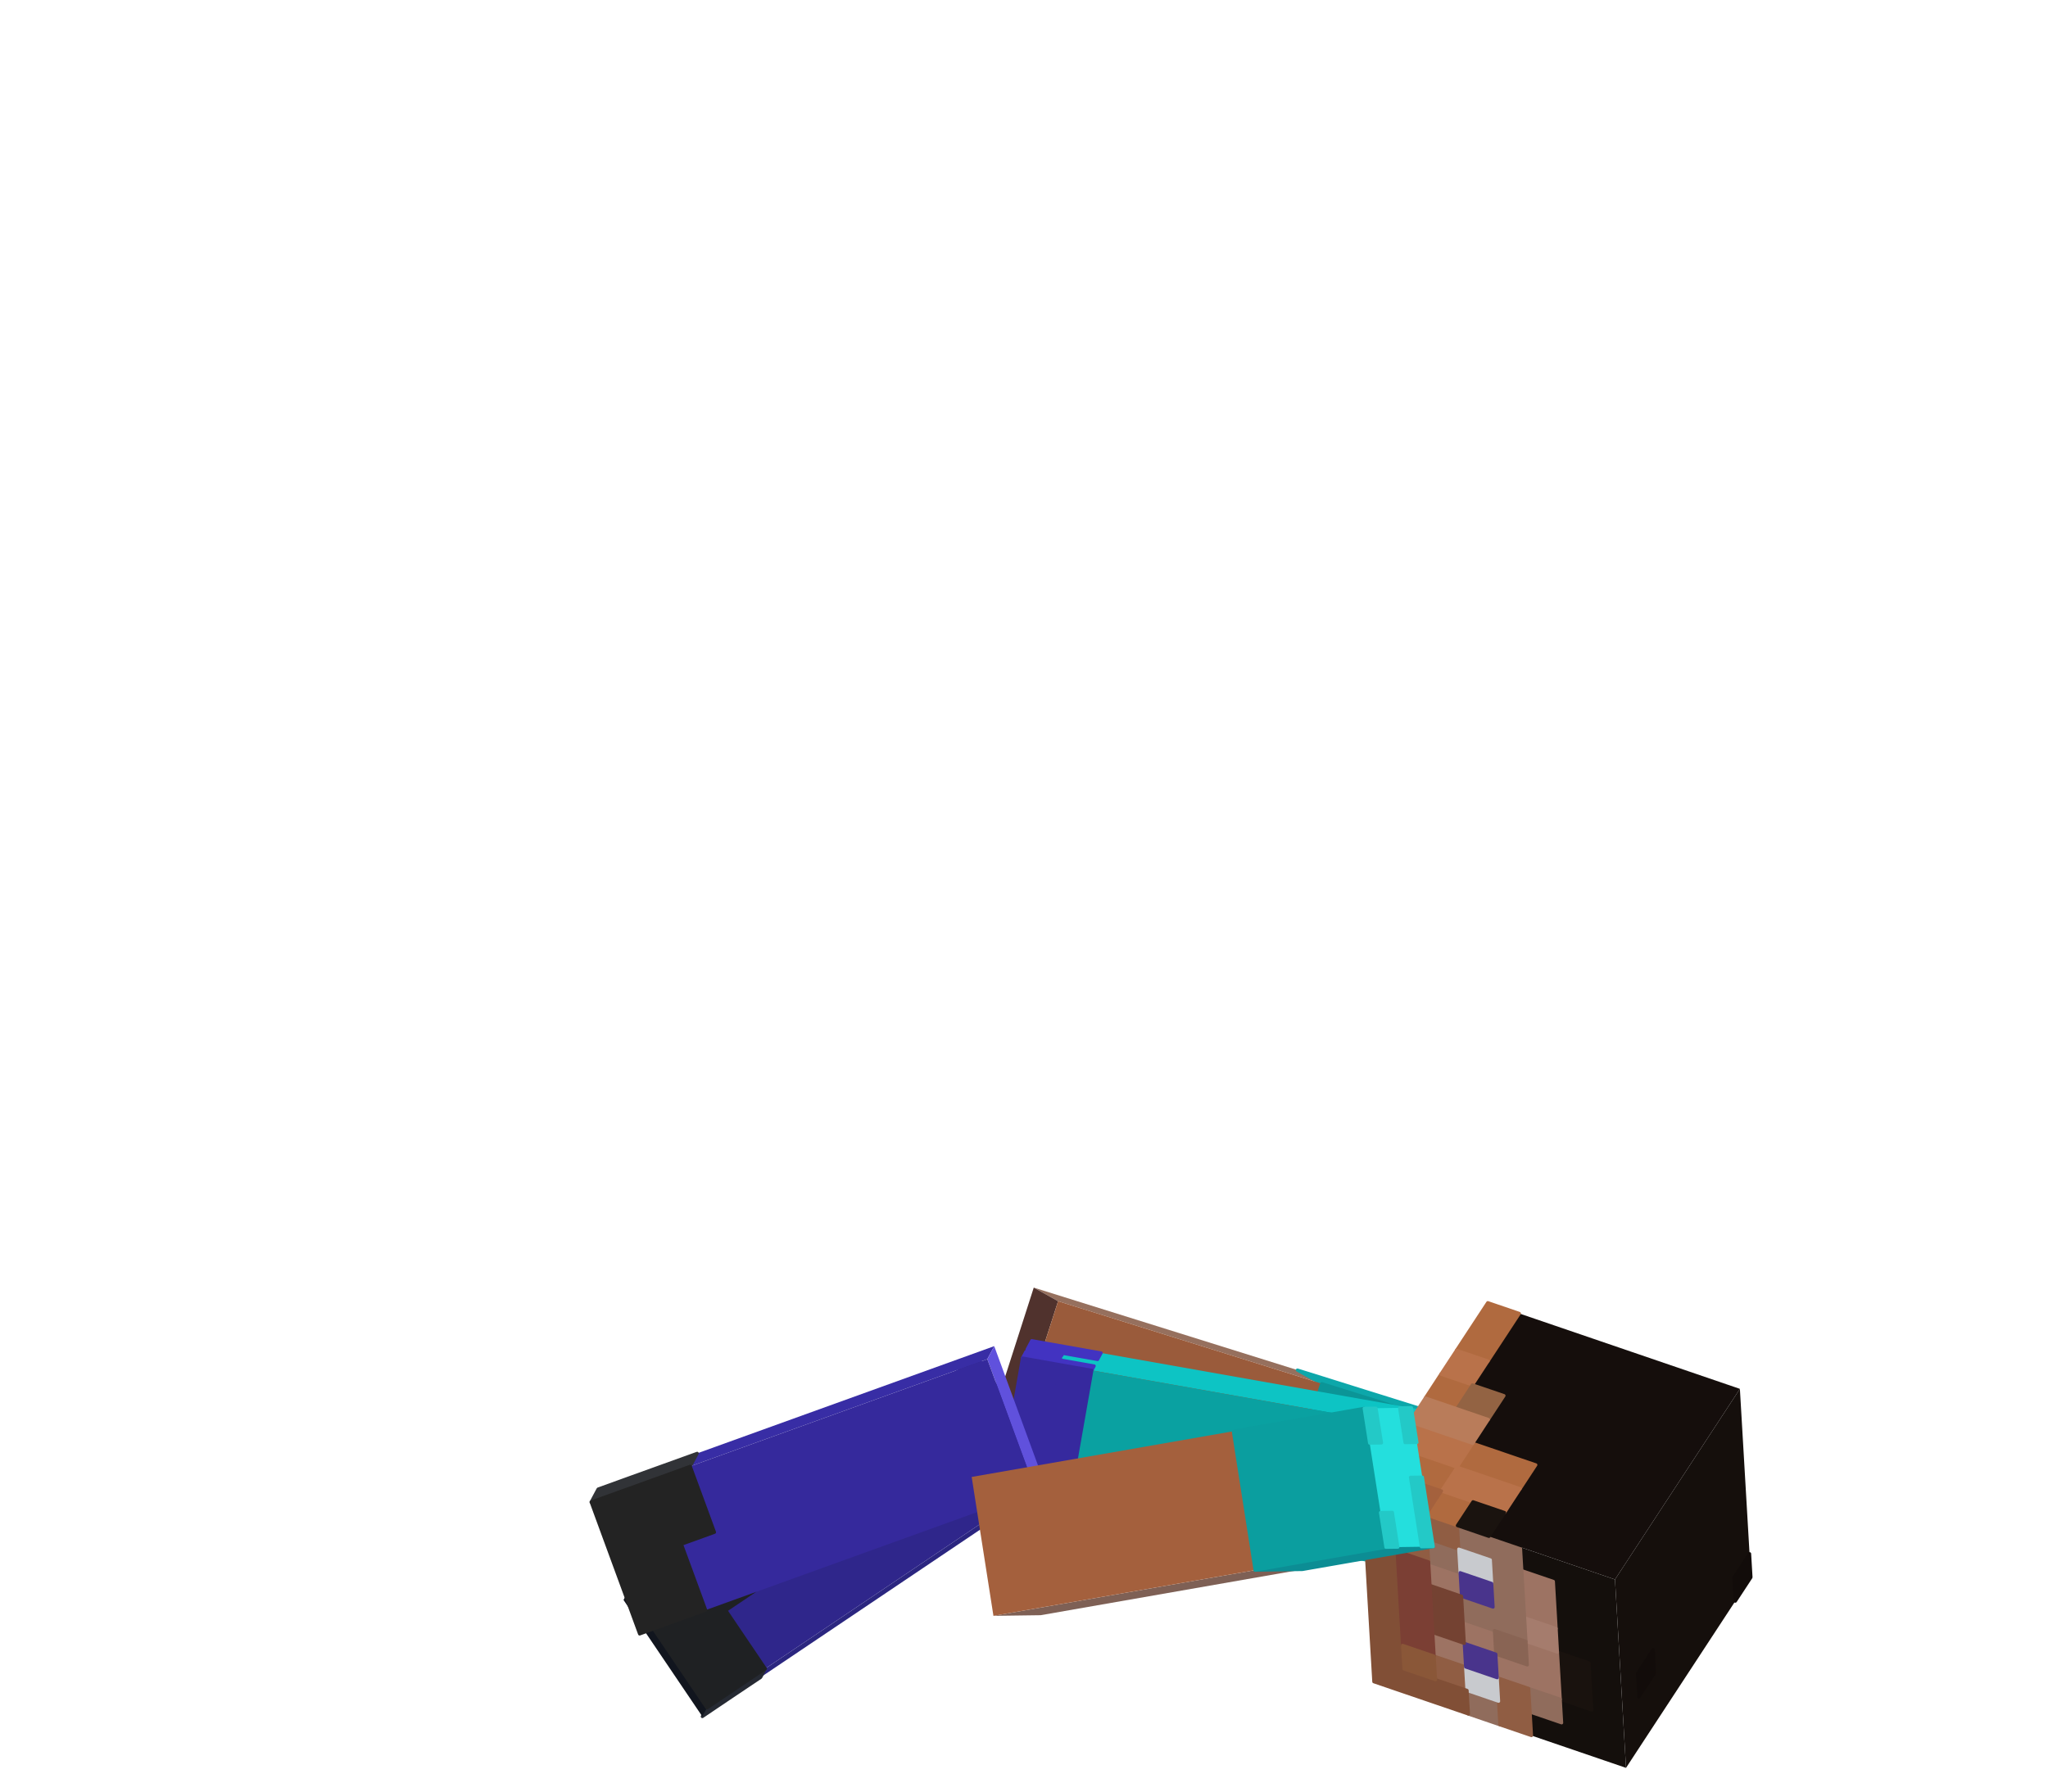
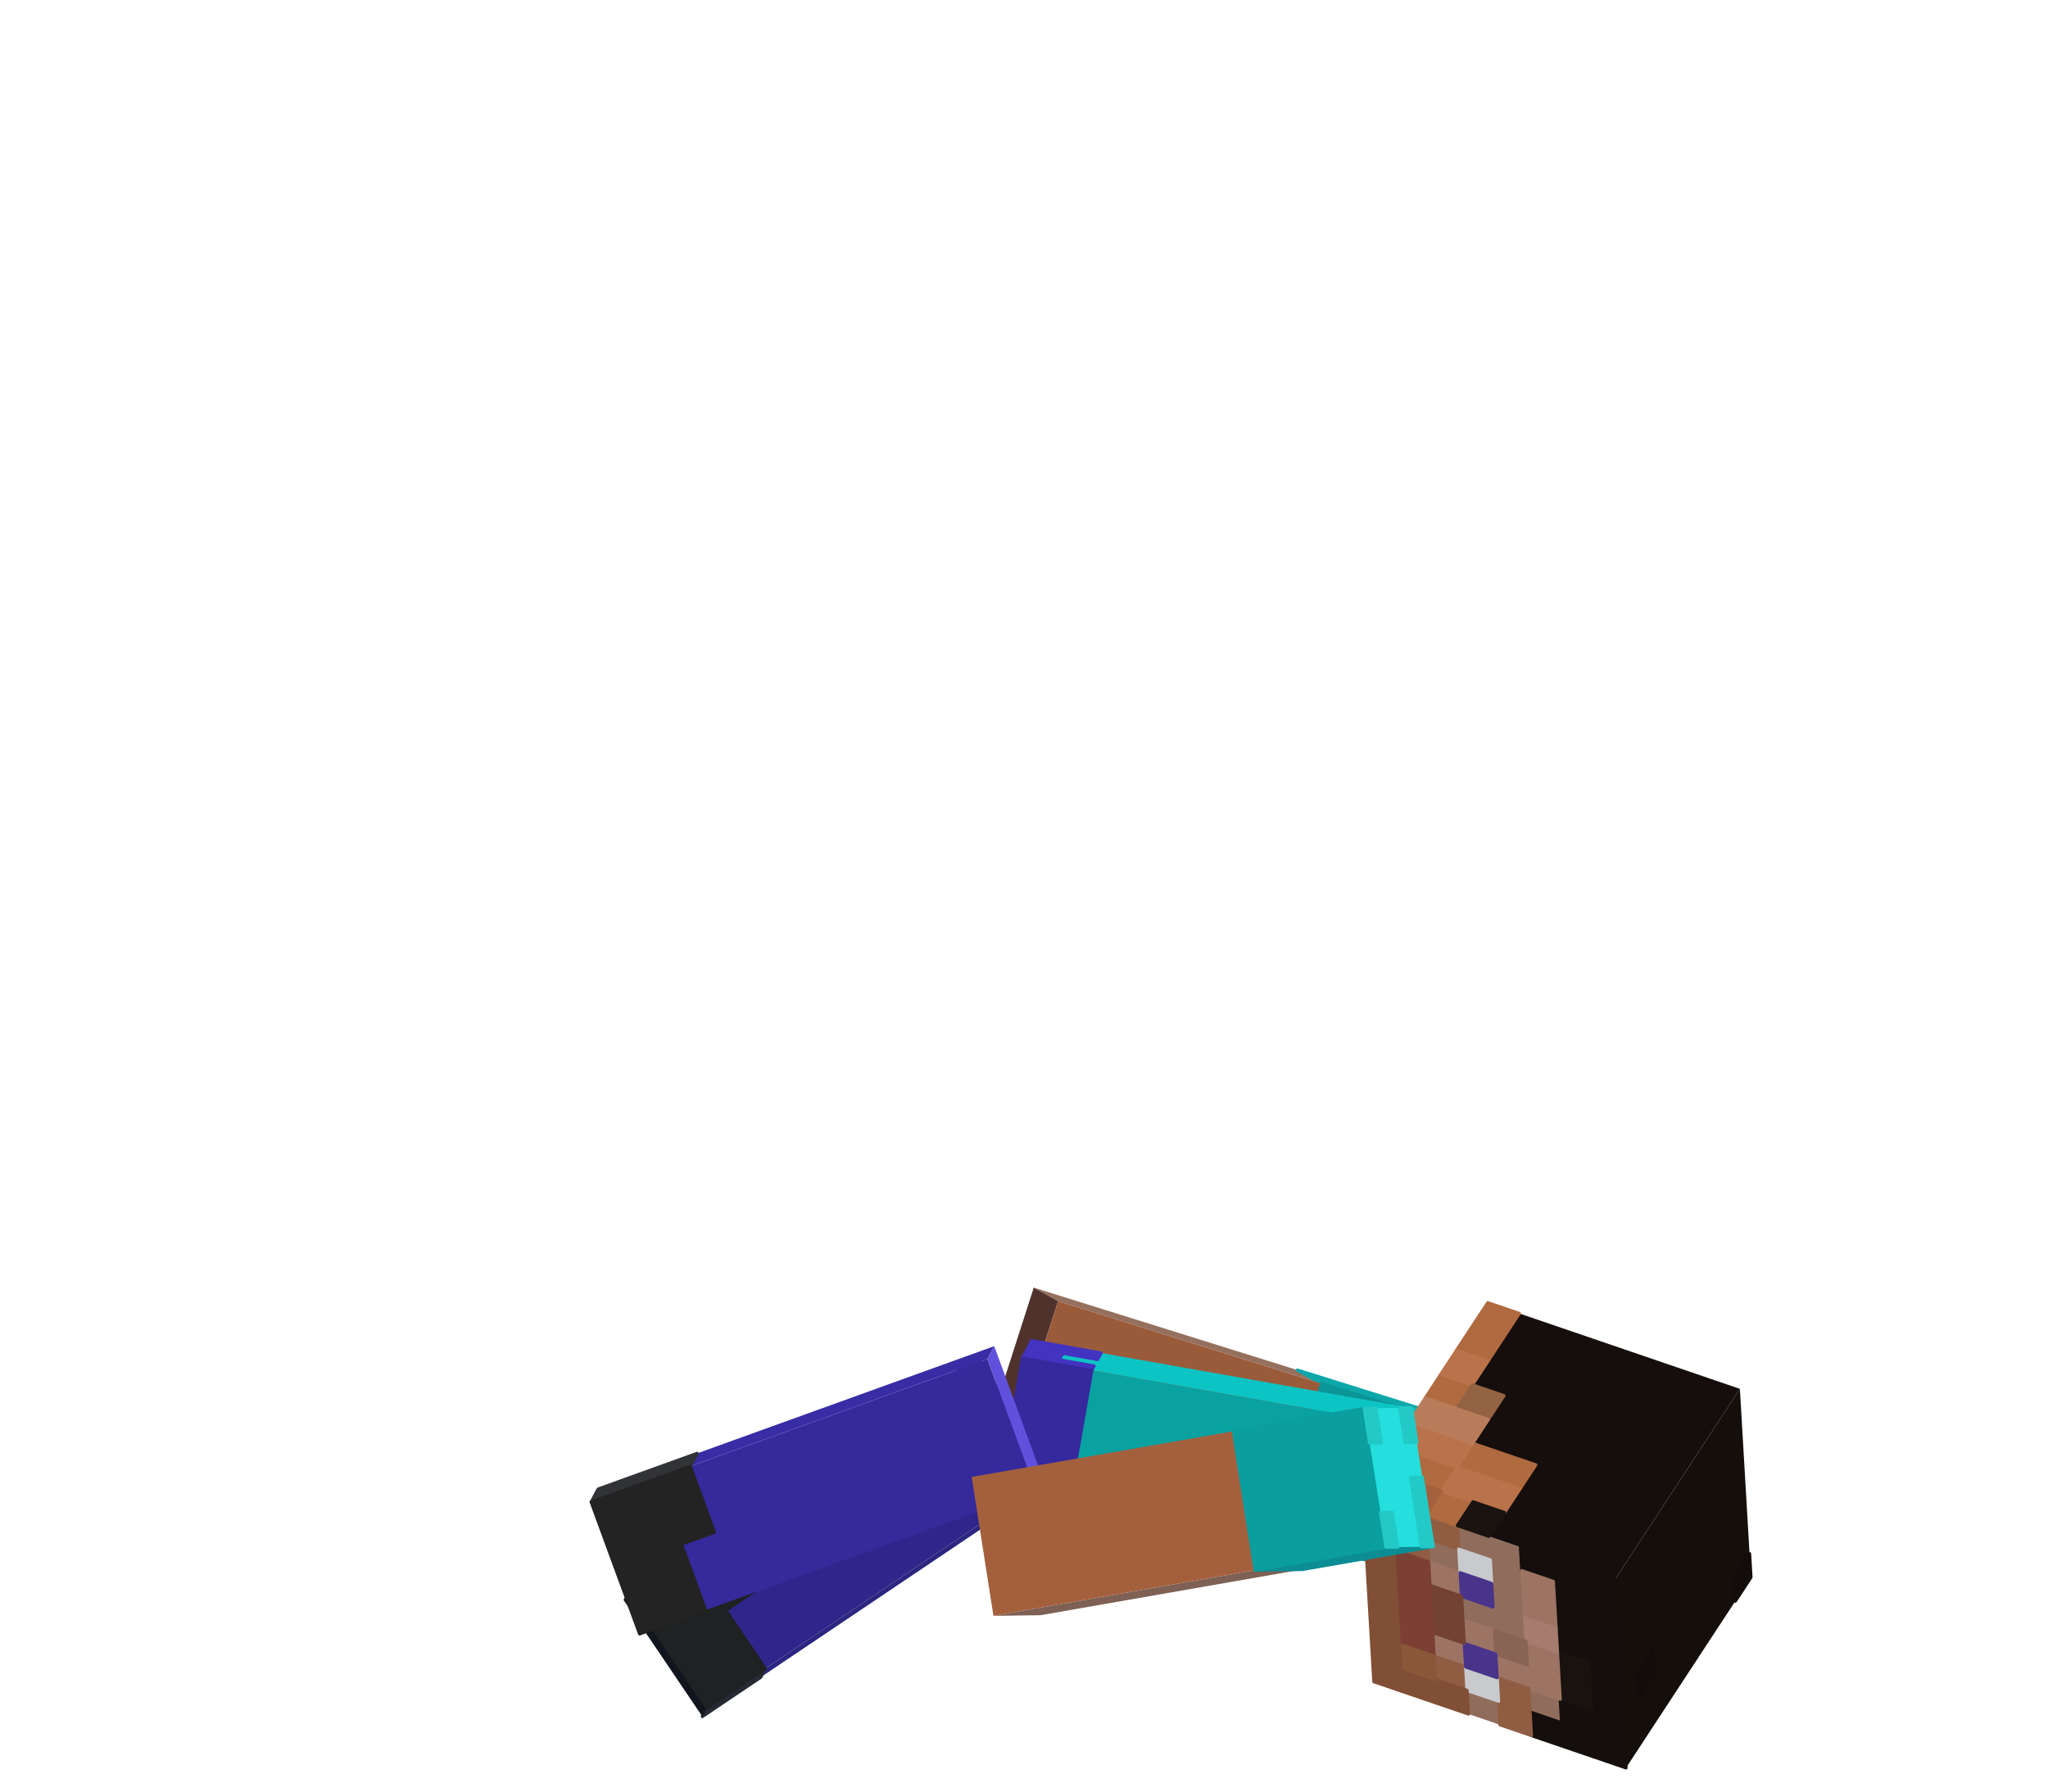
<svg xmlns="http://www.w3.org/2000/svg" viewBox="0 0 384 336" width="384" height="336" role="img" aria-labelledby="death-10-title">
  <g id="steve">
    <g id="arm-left" aria-label="Left arm">
      <g class="face" data-face="back">
        <path fill="#96705e" d="M267.99 264.68L272.54 267.23L198.39 244.03L193.83 241.48Z" />
        <path fill="#0da7aa" stroke="#0da7aa" stroke-width=".6" stroke-linejoin="round" d="M267.99 264.68L272.54 267.23L266.36 265.3L261.81 262.75ZM261.81 262.75L266.36 265.3L260.18 263.36L255.63 260.82ZM255.63 260.82L260.18 263.36L254.01 261.43L249.45 258.88ZM249.45 258.88L254.01 261.43L247.83 259.5L243.27 256.95Z" />
      </g>
      <g class="face" data-face="bottom">
        <path fill="#50322d" d="M190.32 269.14L185.76 266.6L193.83 241.48L198.39 244.03Z" />
      </g>
      <g class="face" data-face="nx">
        <path fill="#9a5b3b" d="M272.54 267.23L264.47 292.34L190.32 269.14L198.39 244.03Z" />
        <path fill="#0b9597" stroke="#0b9597" stroke-width=".6" stroke-linejoin="round" d="M272.54 267.23L264.47 292.34L258.29 290.41L266.36 265.3ZM266.36 265.3L258.29 290.41L252.11 288.48L260.18 263.36ZM260.18 263.36L252.11 288.48L245.93 286.54L254.01 261.43ZM254.01 261.43L245.93 286.54L239.75 284.61L247.83 259.5Z" />
      </g>
    </g>
    <g id="leg-left" aria-label="Left leg">
      <g class="face" data-face="front">
        <path fill="#2b2680" d="M198.13 276.16L197.27 277.79L131.69 321.92L132.55 320.3Z" />
        <path fill="#262a33" stroke="#262a33" stroke-width=".6" stroke-linejoin="round" d="M143.48 312.94L142.62 314.57L137.15 318.24L138.02 316.62ZM138.02 316.62L137.15 318.24L131.69 321.92L132.55 320.3Z" />
      </g>
      <g class="face" data-face="bottom">
        <path fill="#11151e" d="M132.55 320.3L131.69 321.92L116.91 300.06L117.77 298.44Z" />
      </g>
      <g class="face" data-face="nx">
        <path fill="#2f268b" d="M183.35 254.3L198.13 276.16L132.55 320.3L117.77 298.44Z" />
        <path fill="#1f2123" stroke="#1f2123" stroke-width=".6" stroke-linejoin="round" d="M134.17 287.4L141.56 298.33L136.09 302.01L128.7 291.08ZM128.7 291.08L143.48 312.94L138.02 316.62L123.24 294.76ZM123.24 294.76L138.02 316.62L132.55 320.3L117.77 298.44Z" />
      </g>
    </g>
    <g id="torso" aria-label="Torso">
      <g class="face" data-face="top">
        <path fill="#8f5030" d="M269.69 268.5L271.42 265.25L266.86 291.19L265.14 294.45Z" />
        <path fill="#0ec9cb" stroke="#0ec9cb" stroke-width=".6" stroke-linejoin="round" d="M269.69 268.5L269.91 268.09L268.77 274.58L268.55 274.99ZM271.2 265.66L271.42 265.25L270.28 271.74L270.07 272.14ZM268.55 274.99L268.77 274.58L267.63 281.07L267.41 281.47ZM270.07 272.14L270.28 271.74L269.14 278.22L268.93 278.63ZM267.41 281.47L267.63 281.07L266.49 287.55L266.27 287.96ZM268.93 278.63L269.14 278.22L268 284.71L267.79 285.11ZM266.27 287.96L266.49 287.55L265.35 294.04L265.14 294.45ZM267.79 285.11L268 284.71L266.86 291.19L266.65 291.6Z" />
      </g>
      <g class="face" data-face="back">
        <path fill="#0dc4c4" d="M271.42 265.25L269.69 268.5L191.72 254.7L193.45 251.44Z" />
        <path fill="#4233c1" stroke="#4233c1" stroke-width=".6" stroke-linejoin="round" d="M206.45 253.74L205.8 254.96L199.3 253.81L199.95 252.59ZM205.15 256.18L204.72 257L198.22 255.85L198.65 255.03ZM199.95 252.59L199.08 254.22L192.59 253.07L193.45 251.44ZM198.87 254.63L198.22 255.85L191.72 254.7L192.37 253.48Z" />
      </g>
      <g class="face" data-face="nx">
        <path fill="#0aa1a1" d="M269.69 268.5L265.14 294.45L187.17 280.64L191.72 254.7Z" />
        <path fill="#36299e" stroke="#36299e" stroke-width=".6" stroke-linejoin="round" d="M204.72 257L200.16 282.94L193.66 281.79L198.22 255.85ZM198.22 255.85L193.66 281.79L187.17 280.64L191.72 254.7Z" />
      </g>
    </g>
    <g id="leg-right" aria-label="Right leg">
      <g class="face" data-face="back">
        <path fill="#382da5" d="M186.42 252.46L185.12 254.9L110.85 281.7L112.15 279.27Z" />
        <path fill="#313337" stroke="#313337" stroke-width=".6" stroke-linejoin="round" d="M130.72 272.57L129.42 275L123.23 277.24L124.53 274.8ZM124.53 274.8L123.23 277.24L117.04 279.47L118.34 277.03ZM118.34 277.03L117.04 279.47L110.85 281.7L112.15 279.27Z" />
      </g>
      <g class="face" data-face="top">
        <path fill="#6051dd" d="M185.12 254.9L186.42 252.46L195.49 277.19L194.2 279.62Z" />
      </g>
      <g class="face" data-face="nx">
        <path fill="#35299c" d="M185.12 254.9L194.2 279.62L119.93 306.43L110.85 281.7Z" />
        <path fill="#232323" stroke="#232323" stroke-width=".6" stroke-linejoin="round" d="M129.42 275L133.96 287.36L127.77 289.6L123.23 277.24ZM123.23 277.24L132.31 301.96L126.12 304.19L117.04 279.47ZM117.04 279.47L126.12 304.19L119.93 306.43L110.85 281.7Z" />
      </g>
    </g>
    <g id="head" aria-label="Head">
      <g class="face" data-face="top">
        <path fill="#150f0c" d="M326.23 260.47L328.3 295.81L304.88 331.55L302.81 296.22Z" />
        <path fill="#120c0a" stroke="#120c0a" stroke-width=".6" stroke-linejoin="round" d="M328.04 291.39L328.3 295.81L325.37 300.28L325.11 295.86ZM309.96 309.37L310.22 313.78L307.29 318.25L307.03 313.83Z" />
      </g>
      <g class="face" data-face="front">
-         <path fill="#140f0c" d="M302.81 296.22L304.88 331.55L257.6 315.39L255.54 280.05Z" />
+         <path fill="#906c5c" d="M302.81 296.22L304.88 331.55L257.6 315.39L255.54 280.05Z" />
+         <path fill="#140f0c" stroke="#140f0c" stroke-width=".6" stroke-linejoin="round" d="M302.81 296.22L304.88 331.55L298.97 329.53L296.9 294.2ZM296.9 294.2L297.93 311.86L292.02 309.84L290.99 292.18ZM298.45 320.7L298.97 329.53L293.06 327.51L292.54 318.68ZM290.99 292.18L291.25 296.59L285.34 294.57L285.08 290.15ZM292.8 323.1L293.06 327.51L287.15 325.49L286.89 321.08Z" />
        <path fill="#19120e" stroke="#19120e" stroke-width=".6" stroke-linejoin="round" d="M297.93 311.86L298.45 320.7L292.54 318.68L292.02 309.84Z" />
        <path fill="#9d7363" stroke="#9d7363" stroke-width=".6" stroke-linejoin="round" d="M291.25 296.59L291.77 305.43L285.86 303.41L285.34 294.57ZM292.02 309.84L292.54 318.68L286.63 316.66L286.12 307.82ZM286.37 312.24L286.63 316.66L280.72 314.64L280.46 310.22ZM280.21 305.8L280.46 310.22L274.55 308.2L274.3 303.78ZM273.78 294.95L274.04 299.37L268.13 297.34L267.87 292.93ZM274.55 308.2L274.81 312.62L268.9 310.6L268.64 306.18Z" />
        <path fill="#a57c6d" stroke="#a57c6d" stroke-width=".6" stroke-linejoin="round" d="M291.77 305.43L292.02 309.84L286.12 307.82L285.86 303.41Z" />
-         <path fill="#906c5c" stroke="#906c5c" stroke-width=".6" stroke-linejoin="round" d="M292.54 318.68L292.8 323.1L286.89 321.08L286.63 316.66ZM285.08 290.15L286.12 307.82L280.21 305.8L279.17 288.13ZM279.17 288.13L279.43 292.55L273.52 290.53L273.26 286.11ZM279.95 301.39L280.21 305.8L274.3 303.78L274.04 299.37ZM280.98 319.05L281.24 323.47L275.33 321.45L275.07 317.03ZM273.52 290.53L273.78 294.95L267.87 292.93L267.61 288.51Z" />
        <path fill="#896454" stroke="#896454" stroke-width=".6" stroke-linejoin="round" d="M286.12 307.82L286.37 312.24L280.46 310.22L280.21 305.8Z" />
        <path fill="#905d43" stroke="#905d43" stroke-width=".6" stroke-linejoin="round" d="M286.63 316.66L287.15 325.49L281.24 323.47L280.72 314.64ZM273.26 286.11L273.52 290.53L267.61 288.51L267.35 284.09ZM274.81 312.62L275.07 317.03L269.16 315.01L268.9 310.6ZM267.35 284.09L267.87 292.93L261.96 290.91L261.44 282.07Z" />
        <path fill="#c8cace" stroke="#c8cace" stroke-width=".6" stroke-linejoin="round" d="M279.43 292.55L279.69 296.97L273.78 294.95L273.52 290.53ZM280.72 314.64L280.98 319.05L275.07 317.03L274.81 312.62Z" />
        <path fill="#49348c" stroke="#49348c" stroke-width=".6" stroke-linejoin="round" d="M279.69 296.97L279.95 301.39L274.04 299.37L273.78 294.95ZM280.46 310.22L280.72 314.64L274.81 312.62L274.55 308.2Z" />
        <path fill="#744232" stroke="#744232" stroke-width=".6" stroke-linejoin="round" d="M274.04 299.37L274.55 308.2L268.64 306.18L268.13 297.34ZM261.44 282.07L261.96 290.91L256.05 288.89L255.54 280.05Z" />
        <path fill="#814f36" stroke="#814f36" stroke-width=".6" stroke-linejoin="round" d="M275.07 317.03L275.33 321.45L269.42 319.43L269.16 315.01ZM269.16 315.01L269.42 319.43L263.51 317.41L263.25 312.99ZM261.96 290.91L263.51 317.41L257.6 315.39L256.05 288.89Z" />
        <path fill="#7b3f34" stroke="#7b3f34" stroke-width=".6" stroke-linejoin="round" d="M267.87 292.93L268.9 310.6L262.99 308.58L261.96 290.91Z" />
        <path fill="#8a5738" stroke="#8a5738" stroke-width=".6" stroke-linejoin="round" d="M268.9 310.6L269.16 315.01L263.25 312.99L262.99 308.58Z" />
      </g>
      <g class="face" data-face="nx">
        <path fill="#150e0c" d="M326.23 260.47L302.81 296.22L255.54 280.05L278.96 244.31Z" />
        <path fill="#b06a3f" stroke="#b06a3f" stroke-width=".6" stroke-linejoin="round" d="M287.96 274.73L285.03 279.2L279.12 277.18L282.05 272.71ZM282.05 272.71L279.12 277.18L273.21 275.16L276.14 270.69ZM276.19 281.65L273.26 286.11L267.35 284.09L270.28 279.62ZM273.21 275.16L270.28 279.62L264.37 277.6L267.3 273.14ZM284.87 246.33L279.01 255.26L273.1 253.24L278.96 244.31ZM276.08 259.73L273.16 264.2L267.25 262.18L270.17 257.71ZM267.3 273.14L264.37 277.6L258.46 275.58L261.39 271.12Z" />
        <path fill="#b9724a" stroke="#b9724a" stroke-width=".6" stroke-linejoin="round" d="M285.03 279.2L282.1 283.67L276.19 281.65L279.12 277.18ZM279.12 277.18L276.19 281.65L270.28 279.62L273.21 275.16ZM276.14 270.69L273.21 275.16L267.3 273.14L270.23 268.67ZM279.01 255.26L276.08 259.73L270.17 257.71L273.1 253.24ZM270.23 268.67L267.3 273.14L261.39 271.12L264.32 266.65Z" />
        <path fill="#1a130f" stroke="#1a130f" stroke-width=".6" stroke-linejoin="round" d="M282.1 283.67L279.17 288.13L273.26 286.11L276.19 281.65Z" />
        <path fill="#936343" stroke="#936343" stroke-width=".6" stroke-linejoin="round" d="M281.99 261.75L279.06 266.22L273.16 264.2L276.08 259.73Z" />
        <path fill="#b97c5a" stroke="#b97c5a" stroke-width=".6" stroke-linejoin="round" d="M279.06 266.22L276.14 270.69L270.23 268.67L273.16 264.2ZM273.16 264.2L270.23 268.67L264.32 266.65L267.25 262.18Z" />
        <path fill="#a4613d" stroke="#a4613d" stroke-width=".6" stroke-linejoin="round" d="M270.28 279.62L267.35 284.09L261.44 282.07L264.37 277.6ZM264.37 277.6L261.44 282.07L255.54 280.05L258.46 275.58Z" />
      </g>
    </g>
    <g id="arm-right" aria-label="Right arm">
      <g class="face" data-face="front">
        <path fill="#7e6055" d="M259.87 290.18L268.73 290.05L195.12 302.92L186.27 303.04Z" />
        <path fill="#0c8d94" stroke="#0c8d94" stroke-width=".6" stroke-linejoin="round" d="M259.87 290.18L268.73 290.05L262.59 291.13L253.74 291.25ZM253.74 291.25L262.59 291.13L256.46 292.2L247.61 292.32ZM247.61 292.32L256.46 292.2L250.33 293.27L241.47 293.39ZM241.47 293.39L250.33 293.27L244.19 294.34L235.34 294.47Z" />
      </g>
      <g class="face" data-face="nx">
        <path fill="#a4603d" d="M255.79 264.13L259.87 290.18L186.27 303.04L182.19 276.99Z" />
        <path fill="#0b9e9f" stroke="#0b9e9f" stroke-width=".6" stroke-linejoin="round" d="M255.79 264.13L259.87 290.18L253.74 291.25L249.66 265.2ZM249.66 265.2L253.74 291.25L247.61 292.32L243.52 266.27ZM243.52 266.27L247.61 292.32L241.47 293.39L237.39 267.35ZM237.39 267.35L241.47 293.39L235.34 294.47L231.26 268.42Z" />
      </g>
      <g class="face" data-face="top">
        <path fill="#24dfdd" d="M255.79 264.13L264.64 264L268.73 290.05L259.87 290.18Z" />
        <path fill="#23c9c7" stroke="#23c9c7" stroke-width=".6" stroke-linejoin="round" d="M255.79 264.13L258 264.1L259.03 270.61L256.81 270.64ZM262.43 264.04L264.64 264L265.67 270.52L263.45 270.55ZM264.47 277.06L266.69 277.03L267.71 283.54L265.49 283.57ZM258.85 283.67L261.07 283.63L262.09 290.15L259.87 290.18ZM265.49 283.57L267.71 283.54L268.73 290.05L266.51 290.08Z" />
      </g>
    </g>
  </g>
</svg>
